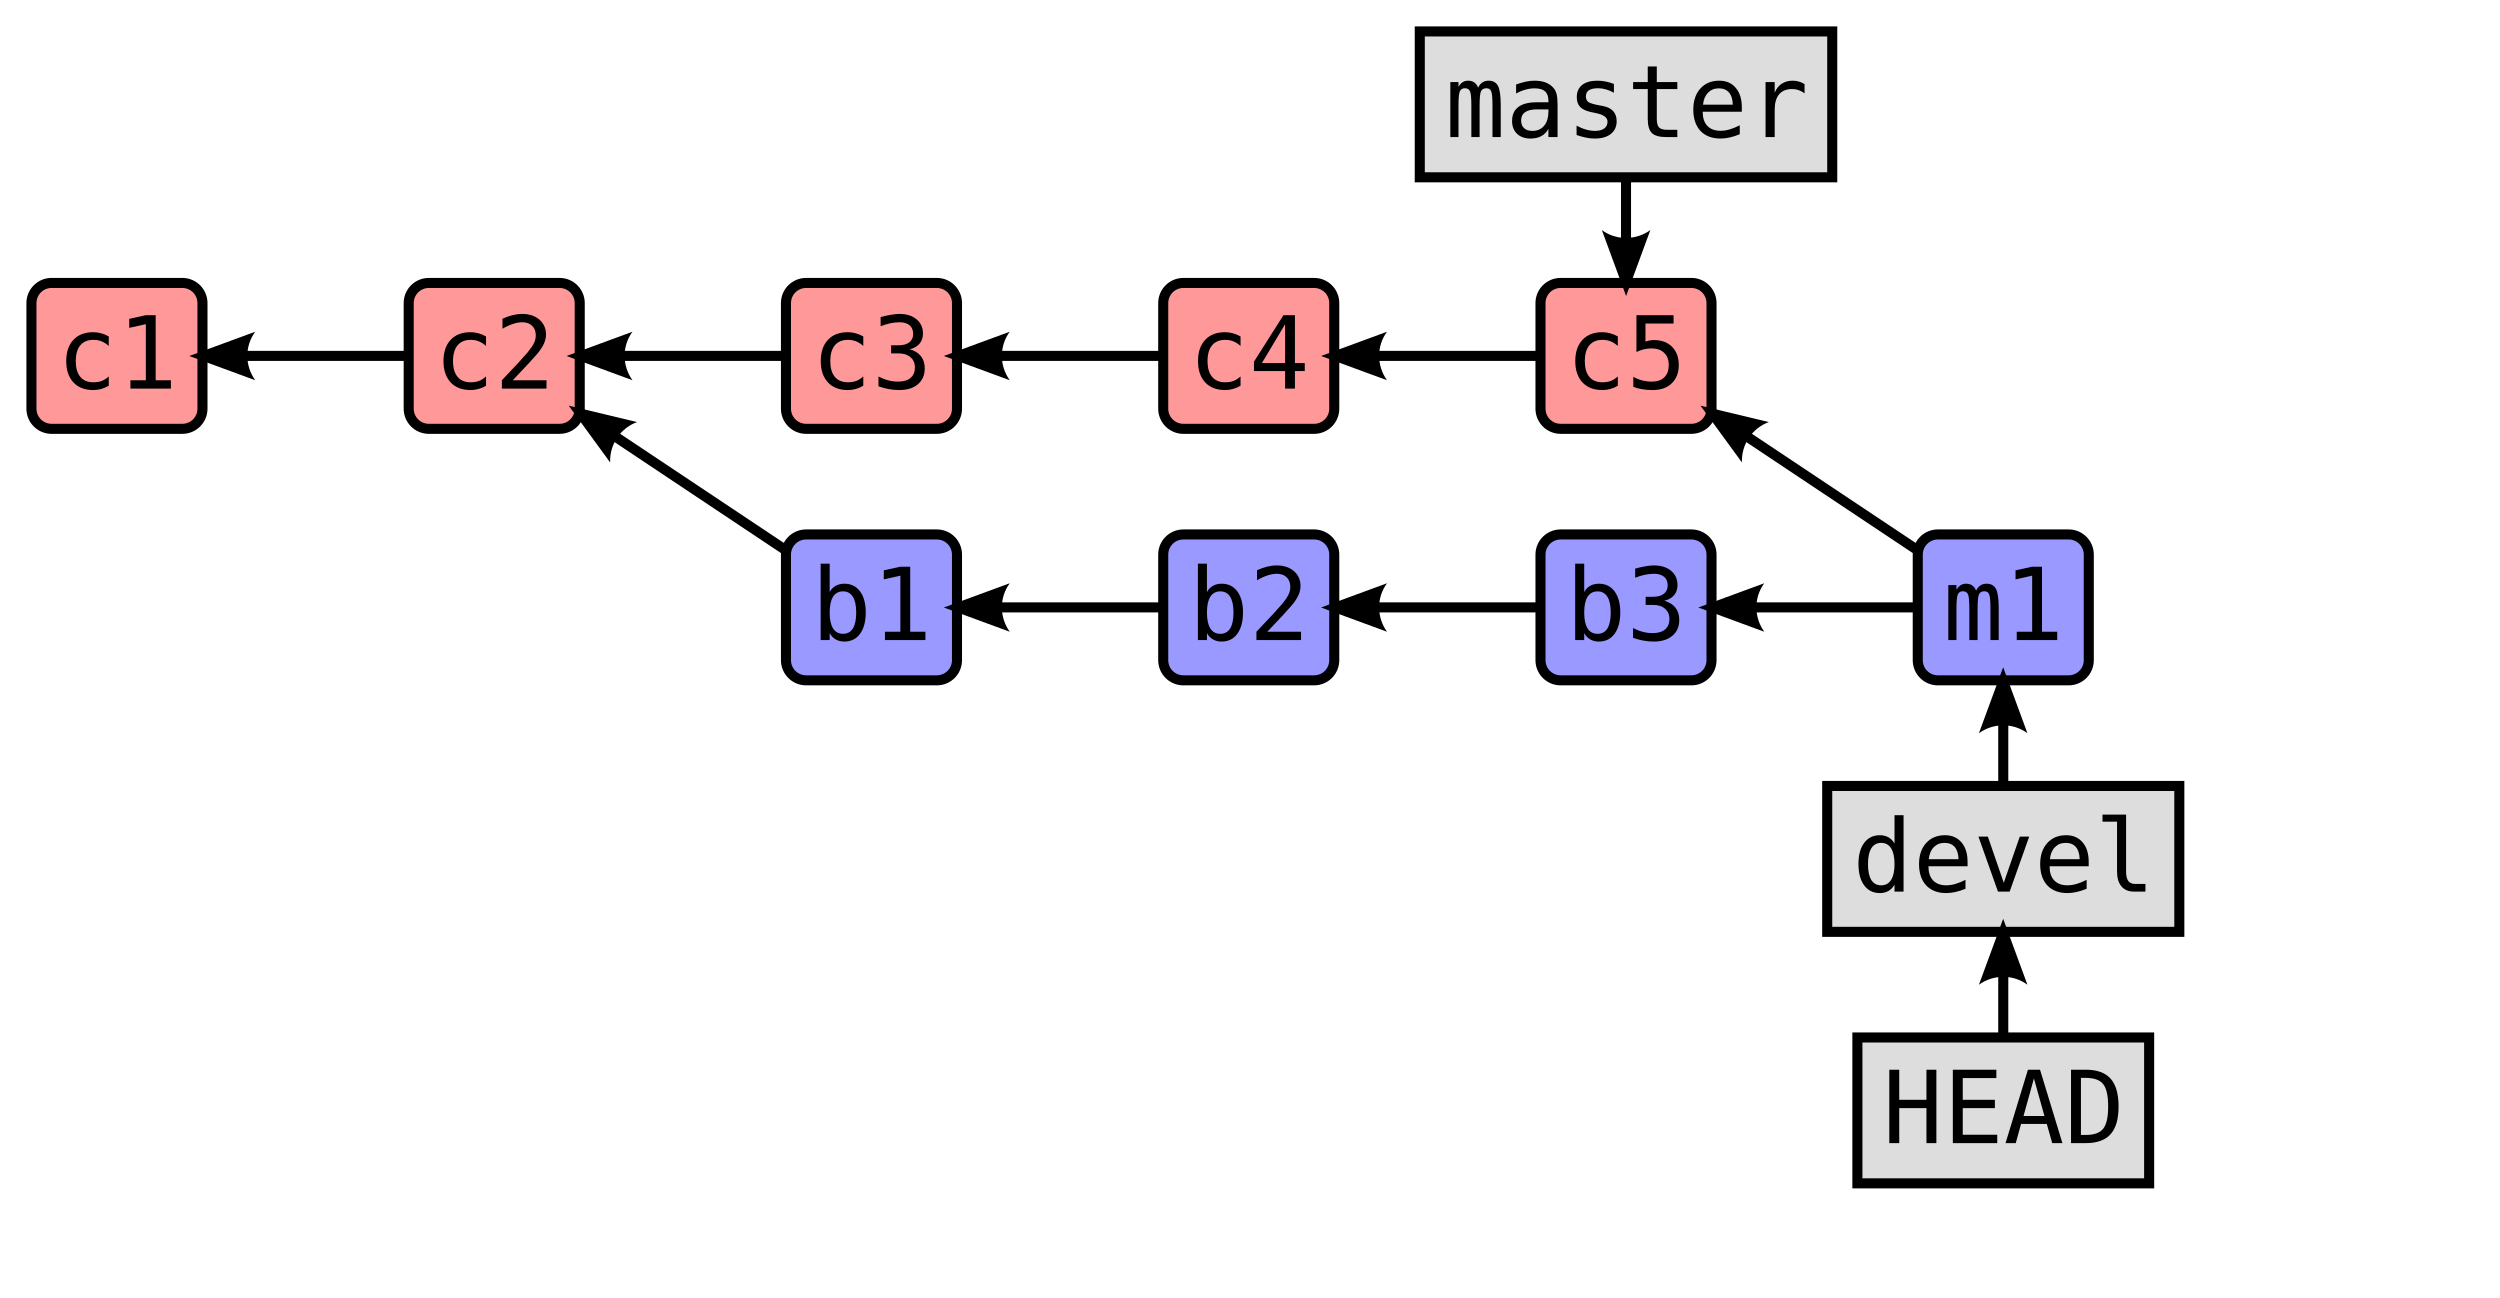
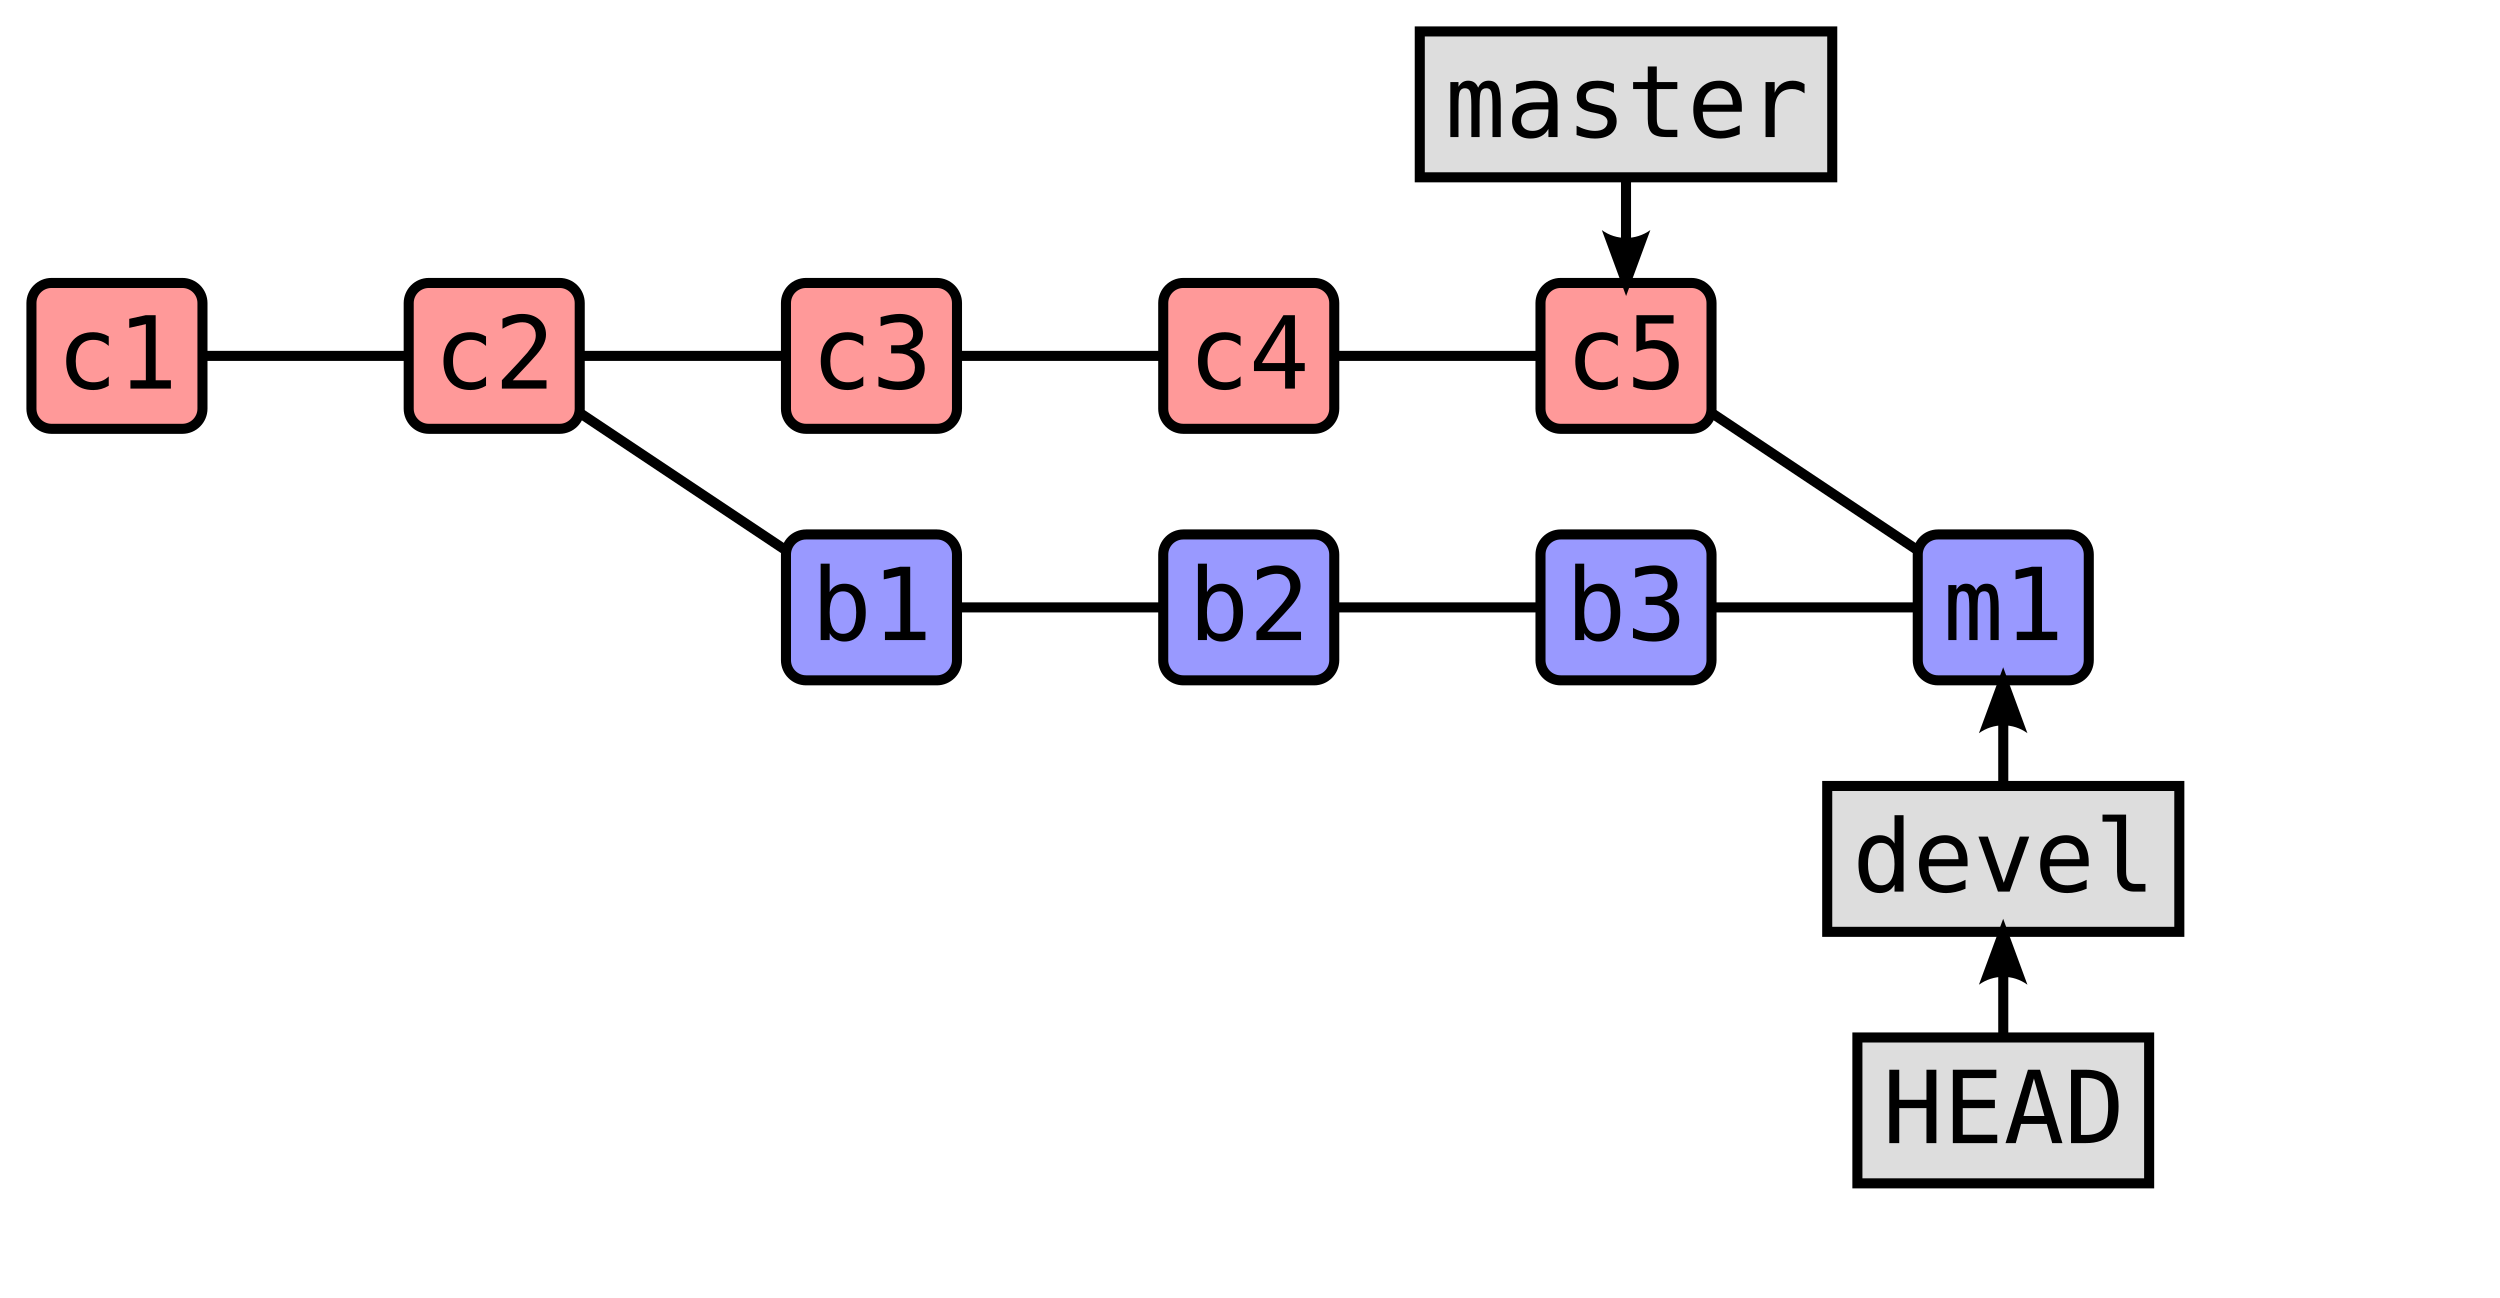
<svg xmlns="http://www.w3.org/2000/svg" width="397.6" height="206.4" id="svg2" version="1.1">
  <defs id="defs4">
    <marker orient="auto" refY="0.0" refX="0.0" id="Arrow2Mend" style="overflow:visible;">
      <path id="path3786" style="fill-rule:evenodd;stroke-width:0.625;stroke-linejoin:round;" d="M 8.719,4.034 L -2.207,0.016 L 8.719,-4.002 C 6.973,-1.63 6.983,1.616 8.719,4.034 z " transform="scale(0.6) rotate(180) translate(0,0)" />
    </marker>
  </defs>
  <g id="layer1">
    <rect style="fill:#ff9999;stroke:#000000;stroke-width:1.6;stroke-miterlimit:4;stroke-dasharray:none" id="rect2989" width="27.2" height="23.2" x="5" y="45" ry="3.2" />
    <text xml:space="preserve" style="font-size:16px;font-style:normal;font-weight:normal;line-height:125%;letter-spacing:0px;word-spacing:0px;fill:#000000;fill-opacity:1;stroke:none;font-family:DejaVu Sans Mono" x="9" y="61.8" id="text2985">
      <tspan id="tspan2987" x="9" y="61.8">c1</tspan>
    </text>
  </g>
  <g id="layer1">
    <rect style="fill:#ff9999;stroke:#000000;stroke-width:1.6;stroke-miterlimit:4;stroke-dasharray:none" id="rect2989" width="27.2" height="23.2" x="65" y="45" ry="3.2" />
    <text xml:space="preserve" style="font-size:16px;font-style:normal;font-weight:normal;line-height:125%;letter-spacing:0px;word-spacing:0px;fill:#000000;fill-opacity:1;stroke:none;font-family:DejaVu Sans Mono" x="69" y="61.8" id="text2985">
      <tspan id="tspan2987" x="69" y="61.8">c2</tspan>
    </text>
  </g>
-   <g id="layer1">
-     <path style="fill:none;stroke:#000000;stroke-width:1.6;stroke-linecap:butt;stroke-linejoin:miter;stroke-opacity:1;marker-end:url(#Arrow2Mend);stroke-miterlimit:4;stroke-dasharray:none" d="M 64.98,56.6 32.22,56.6" id="path2985" />
-   </g>
+   <line x1="64.98" y1="56.6" x2="32.22" y2="56.6" style="stroke:#000000; stroke-width:1.6; stroke-opacity:1.0" />
  <g id="layer1">
    <rect style="fill:#9999ff;stroke:#000000;stroke-width:1.6;stroke-miterlimit:4;stroke-dasharray:none" id="rect2989" width="27.2" height="23.2" x="125" y="85" ry="3.2" />
    <text xml:space="preserve" style="font-size:16px;font-style:normal;font-weight:normal;line-height:125%;letter-spacing:0px;word-spacing:0px;fill:#000000;fill-opacity:1;stroke:none;font-family:DejaVu Sans Mono" x="129" y="101.8" id="text2985">
      <tspan id="tspan2987" x="129" y="101.8">b1</tspan>
    </text>
  </g>
-   <g id="layer1">
-     <path style="fill:none;stroke:#000000;stroke-width:1.6;stroke-linecap:butt;stroke-linejoin:miter;stroke-opacity:1;marker-end:url(#Arrow2Mend);stroke-miterlimit:4;stroke-dasharray:none" d="M 124.98,87.52 92.22,65.68" id="path2985" />
-   </g>
+   <line x1="124.98" y1="87.52" x2="92.22" y2="65.68" style="stroke:#000000; stroke-width:1.6; stroke-opacity:1.0" />
  <g id="layer1">
    <rect style="fill:#ff9999;stroke:#000000;stroke-width:1.6;stroke-miterlimit:4;stroke-dasharray:none" id="rect2989" width="27.2" height="23.2" x="125" y="45" ry="3.2" />
    <text xml:space="preserve" style="font-size:16px;font-style:normal;font-weight:normal;line-height:125%;letter-spacing:0px;word-spacing:0px;fill:#000000;fill-opacity:1;stroke:none;font-family:DejaVu Sans Mono" x="129" y="61.8" id="text2985">
      <tspan id="tspan2987" x="129" y="61.8">c3</tspan>
    </text>
  </g>
-   <g id="layer1">
-     <path style="fill:none;stroke:#000000;stroke-width:1.6;stroke-linecap:butt;stroke-linejoin:miter;stroke-opacity:1;marker-end:url(#Arrow2Mend);stroke-miterlimit:4;stroke-dasharray:none" d="M 124.98,56.6 92.22,56.6" id="path2985" />
-   </g>
+   <line x1="124.98" y1="56.6" x2="92.22" y2="56.6" style="stroke:#000000; stroke-width:1.6; stroke-opacity:1.0" />
  <g id="layer1">
    <rect style="fill:#9999ff;stroke:#000000;stroke-width:1.6;stroke-miterlimit:4;stroke-dasharray:none" id="rect2989" width="27.2" height="23.2" x="185" y="85" ry="3.2" />
    <text xml:space="preserve" style="font-size:16px;font-style:normal;font-weight:normal;line-height:125%;letter-spacing:0px;word-spacing:0px;fill:#000000;fill-opacity:1;stroke:none;font-family:DejaVu Sans Mono" x="189" y="101.8" id="text2985">
      <tspan id="tspan2987" x="189" y="101.8">b2</tspan>
    </text>
  </g>
-   <g id="layer1">
-     <path style="fill:none;stroke:#000000;stroke-width:1.6;stroke-linecap:butt;stroke-linejoin:miter;stroke-opacity:1;marker-end:url(#Arrow2Mend);stroke-miterlimit:4;stroke-dasharray:none" d="M 184.98,96.6 152.22,96.6" id="path2985" />
-   </g>
+   <line x1="184.98" y1="96.6" x2="152.22" y2="96.6" style="stroke:#000000; stroke-width:1.6; stroke-opacity:1.0" />
  <g id="layer1">
    <rect style="fill:#ff9999;stroke:#000000;stroke-width:1.6;stroke-miterlimit:4;stroke-dasharray:none" id="rect2989" width="27.2" height="23.2" x="185" y="45" ry="3.2" />
    <text xml:space="preserve" style="font-size:16px;font-style:normal;font-weight:normal;line-height:125%;letter-spacing:0px;word-spacing:0px;fill:#000000;fill-opacity:1;stroke:none;font-family:DejaVu Sans Mono" x="189" y="61.8" id="text2985">
      <tspan id="tspan2987" x="189" y="61.8">c4</tspan>
    </text>
  </g>
-   <g id="layer1">
-     <path style="fill:none;stroke:#000000;stroke-width:1.6;stroke-linecap:butt;stroke-linejoin:miter;stroke-opacity:1;marker-end:url(#Arrow2Mend);stroke-miterlimit:4;stroke-dasharray:none" d="M 184.98,56.6 152.22,56.6" id="path2985" />
-   </g>
+   <line x1="184.98" y1="56.6" x2="152.22" y2="56.6" style="stroke:#000000; stroke-width:1.6; stroke-opacity:1.0" />
  <g id="layer1">
    <rect style="fill:#9999ff;stroke:#000000;stroke-width:1.6;stroke-miterlimit:4;stroke-dasharray:none" id="rect2989" width="27.2" height="23.2" x="245" y="85" ry="3.2" />
    <text xml:space="preserve" style="font-size:16px;font-style:normal;font-weight:normal;line-height:125%;letter-spacing:0px;word-spacing:0px;fill:#000000;fill-opacity:1;stroke:none;font-family:DejaVu Sans Mono" x="249" y="101.8" id="text2985">
      <tspan id="tspan2987" x="249" y="101.8">b3</tspan>
    </text>
  </g>
-   <g id="layer1">
-     <path style="fill:none;stroke:#000000;stroke-width:1.6;stroke-linecap:butt;stroke-linejoin:miter;stroke-opacity:1;marker-end:url(#Arrow2Mend);stroke-miterlimit:4;stroke-dasharray:none" d="M 244.98,96.6 212.22,96.6" id="path2985" />
-   </g>
+   <line x1="244.98" y1="96.6" x2="212.22" y2="96.6" style="stroke:#000000; stroke-width:1.6; stroke-opacity:1.0" />
  <g id="layer1">
    <rect style="fill:#ff9999;stroke:#000000;stroke-width:1.6;stroke-miterlimit:4;stroke-dasharray:none" id="rect2989" width="27.2" height="23.2" x="245" y="45" ry="3.2" />
    <text xml:space="preserve" style="font-size:16px;font-style:normal;font-weight:normal;line-height:125%;letter-spacing:0px;word-spacing:0px;fill:#000000;fill-opacity:1;stroke:none;font-family:DejaVu Sans Mono" x="249" y="61.8" id="text2985">
      <tspan id="tspan2987" x="249" y="61.8">c5</tspan>
    </text>
  </g>
-   <g id="layer1">
-     <path style="fill:none;stroke:#000000;stroke-width:1.6;stroke-linecap:butt;stroke-linejoin:miter;stroke-opacity:1;marker-end:url(#Arrow2Mend);stroke-miterlimit:4;stroke-dasharray:none" d="M 244.98,56.6 212.22,56.6" id="path2985" />
-   </g>
+   <line x1="244.98" y1="56.6" x2="212.22" y2="56.6" style="stroke:#000000; stroke-width:1.6; stroke-opacity:1.0" />
  <g id="layer1">
    <rect style="fill:#dddddd;stroke:#000000;stroke-width:1.6;stroke-miterlimit:4;stroke-dasharray:none" id="rect2989" width="65.6" height="23.2" x="225.8" y="5" ry="0" />
    <text xml:space="preserve" style="font-size:16px;font-style:normal;font-weight:normal;line-height:125%;letter-spacing:0px;word-spacing:0px;fill:#000000;fill-opacity:1;stroke:none;font-family:DejaVu Sans Mono" x="229.8" y="21.8" id="text2985">
      <tspan id="tspan2987" x="229.8" y="21.8">master</tspan>
    </text>
  </g>
  <g id="layer1">
    <path style="fill:none;stroke:#000000;stroke-width:1.6;stroke-linecap:butt;stroke-linejoin:miter;stroke-opacity:1;marker-end:url(#Arrow2Mend);stroke-miterlimit:4;stroke-dasharray:none" d="M 258.6,28.24 258.6,44.96" id="path2985" />
  </g>
  <g id="layer1">
    <rect style="fill:#9999ff;stroke:#000000;stroke-width:1.6;stroke-miterlimit:4;stroke-dasharray:none" id="rect2989" width="27.2" height="23.2" x="305" y="85" ry="3.2" />
    <text xml:space="preserve" style="font-size:16px;font-style:normal;font-weight:normal;line-height:125%;letter-spacing:0px;word-spacing:0px;fill:#000000;fill-opacity:1;stroke:none;font-family:DejaVu Sans Mono" x="309" y="101.8" id="text2985">
      <tspan id="tspan2987" x="309" y="101.8">m1</tspan>
    </text>
  </g>
-   <g id="layer1">
-     <path style="fill:none;stroke:#000000;stroke-width:1.6;stroke-linecap:butt;stroke-linejoin:miter;stroke-opacity:1;marker-end:url(#Arrow2Mend);stroke-miterlimit:4;stroke-dasharray:none" d="M 304.98,96.6 272.22,96.6" id="path2985" />
-   </g>
-   <g id="layer1">
-     <path style="fill:none;stroke:#000000;stroke-width:1.6;stroke-linecap:butt;stroke-linejoin:miter;stroke-opacity:1;marker-end:url(#Arrow2Mend);stroke-miterlimit:4;stroke-dasharray:none" d="M 304.98,87.52 272.22,65.68" id="path2985" />
-   </g>
+   <line x1="304.98" y1="96.6" x2="272.22" y2="96.6" style="stroke:#000000; stroke-width:1.6; stroke-opacity:1.0" />
+   <line x1="304.98" y1="87.52" x2="272.22" y2="65.68" style="stroke:#000000; stroke-width:1.6; stroke-opacity:1.0" />
  <g id="layer1">
    <rect style="fill:#dddddd;stroke:#000000;stroke-width:1.6;stroke-miterlimit:4;stroke-dasharray:none" id="rect2989" width="56" height="23.2" x="290.6" y="125" ry="0" />
    <text xml:space="preserve" style="font-size:16px;font-style:normal;font-weight:normal;line-height:125%;letter-spacing:0px;word-spacing:0px;fill:#000000;fill-opacity:1;stroke:none;font-family:DejaVu Sans Mono" x="294.6" y="141.8" id="text2985">
      <tspan id="tspan2987" x="294.6" y="141.8">devel</tspan>
    </text>
  </g>
  <g id="layer1">
    <path style="fill:none;stroke:#000000;stroke-width:1.6;stroke-linecap:butt;stroke-linejoin:miter;stroke-opacity:1;marker-end:url(#Arrow2Mend);stroke-miterlimit:4;stroke-dasharray:none" d="M 318.6,124.96 318.6,108.24" id="path2985" />
  </g>
  <g id="layer1">
    <rect style="fill:#dddddd;stroke:#000000;stroke-width:1.6;stroke-miterlimit:4;stroke-dasharray:none" id="rect2989" width="46.4" height="23.2" x="295.4" y="165" ry="0" />
    <text xml:space="preserve" style="font-size:16px;font-style:normal;font-weight:normal;line-height:125%;letter-spacing:0px;word-spacing:0px;fill:#000000;fill-opacity:1;stroke:none;font-family:DejaVu Sans Mono" x="299.4" y="181.8" id="text2985">
      <tspan id="tspan2987" x="299.4" y="181.8">HEAD</tspan>
    </text>
  </g>
  <g id="layer1">
    <path style="fill:none;stroke:#000000;stroke-width:1.6;stroke-linecap:butt;stroke-linejoin:miter;stroke-opacity:1;marker-end:url(#Arrow2Mend);stroke-miterlimit:4;stroke-dasharray:none" d="M 318.6,164.96 318.6,148.24" id="path2985" />
  </g>
</svg>
